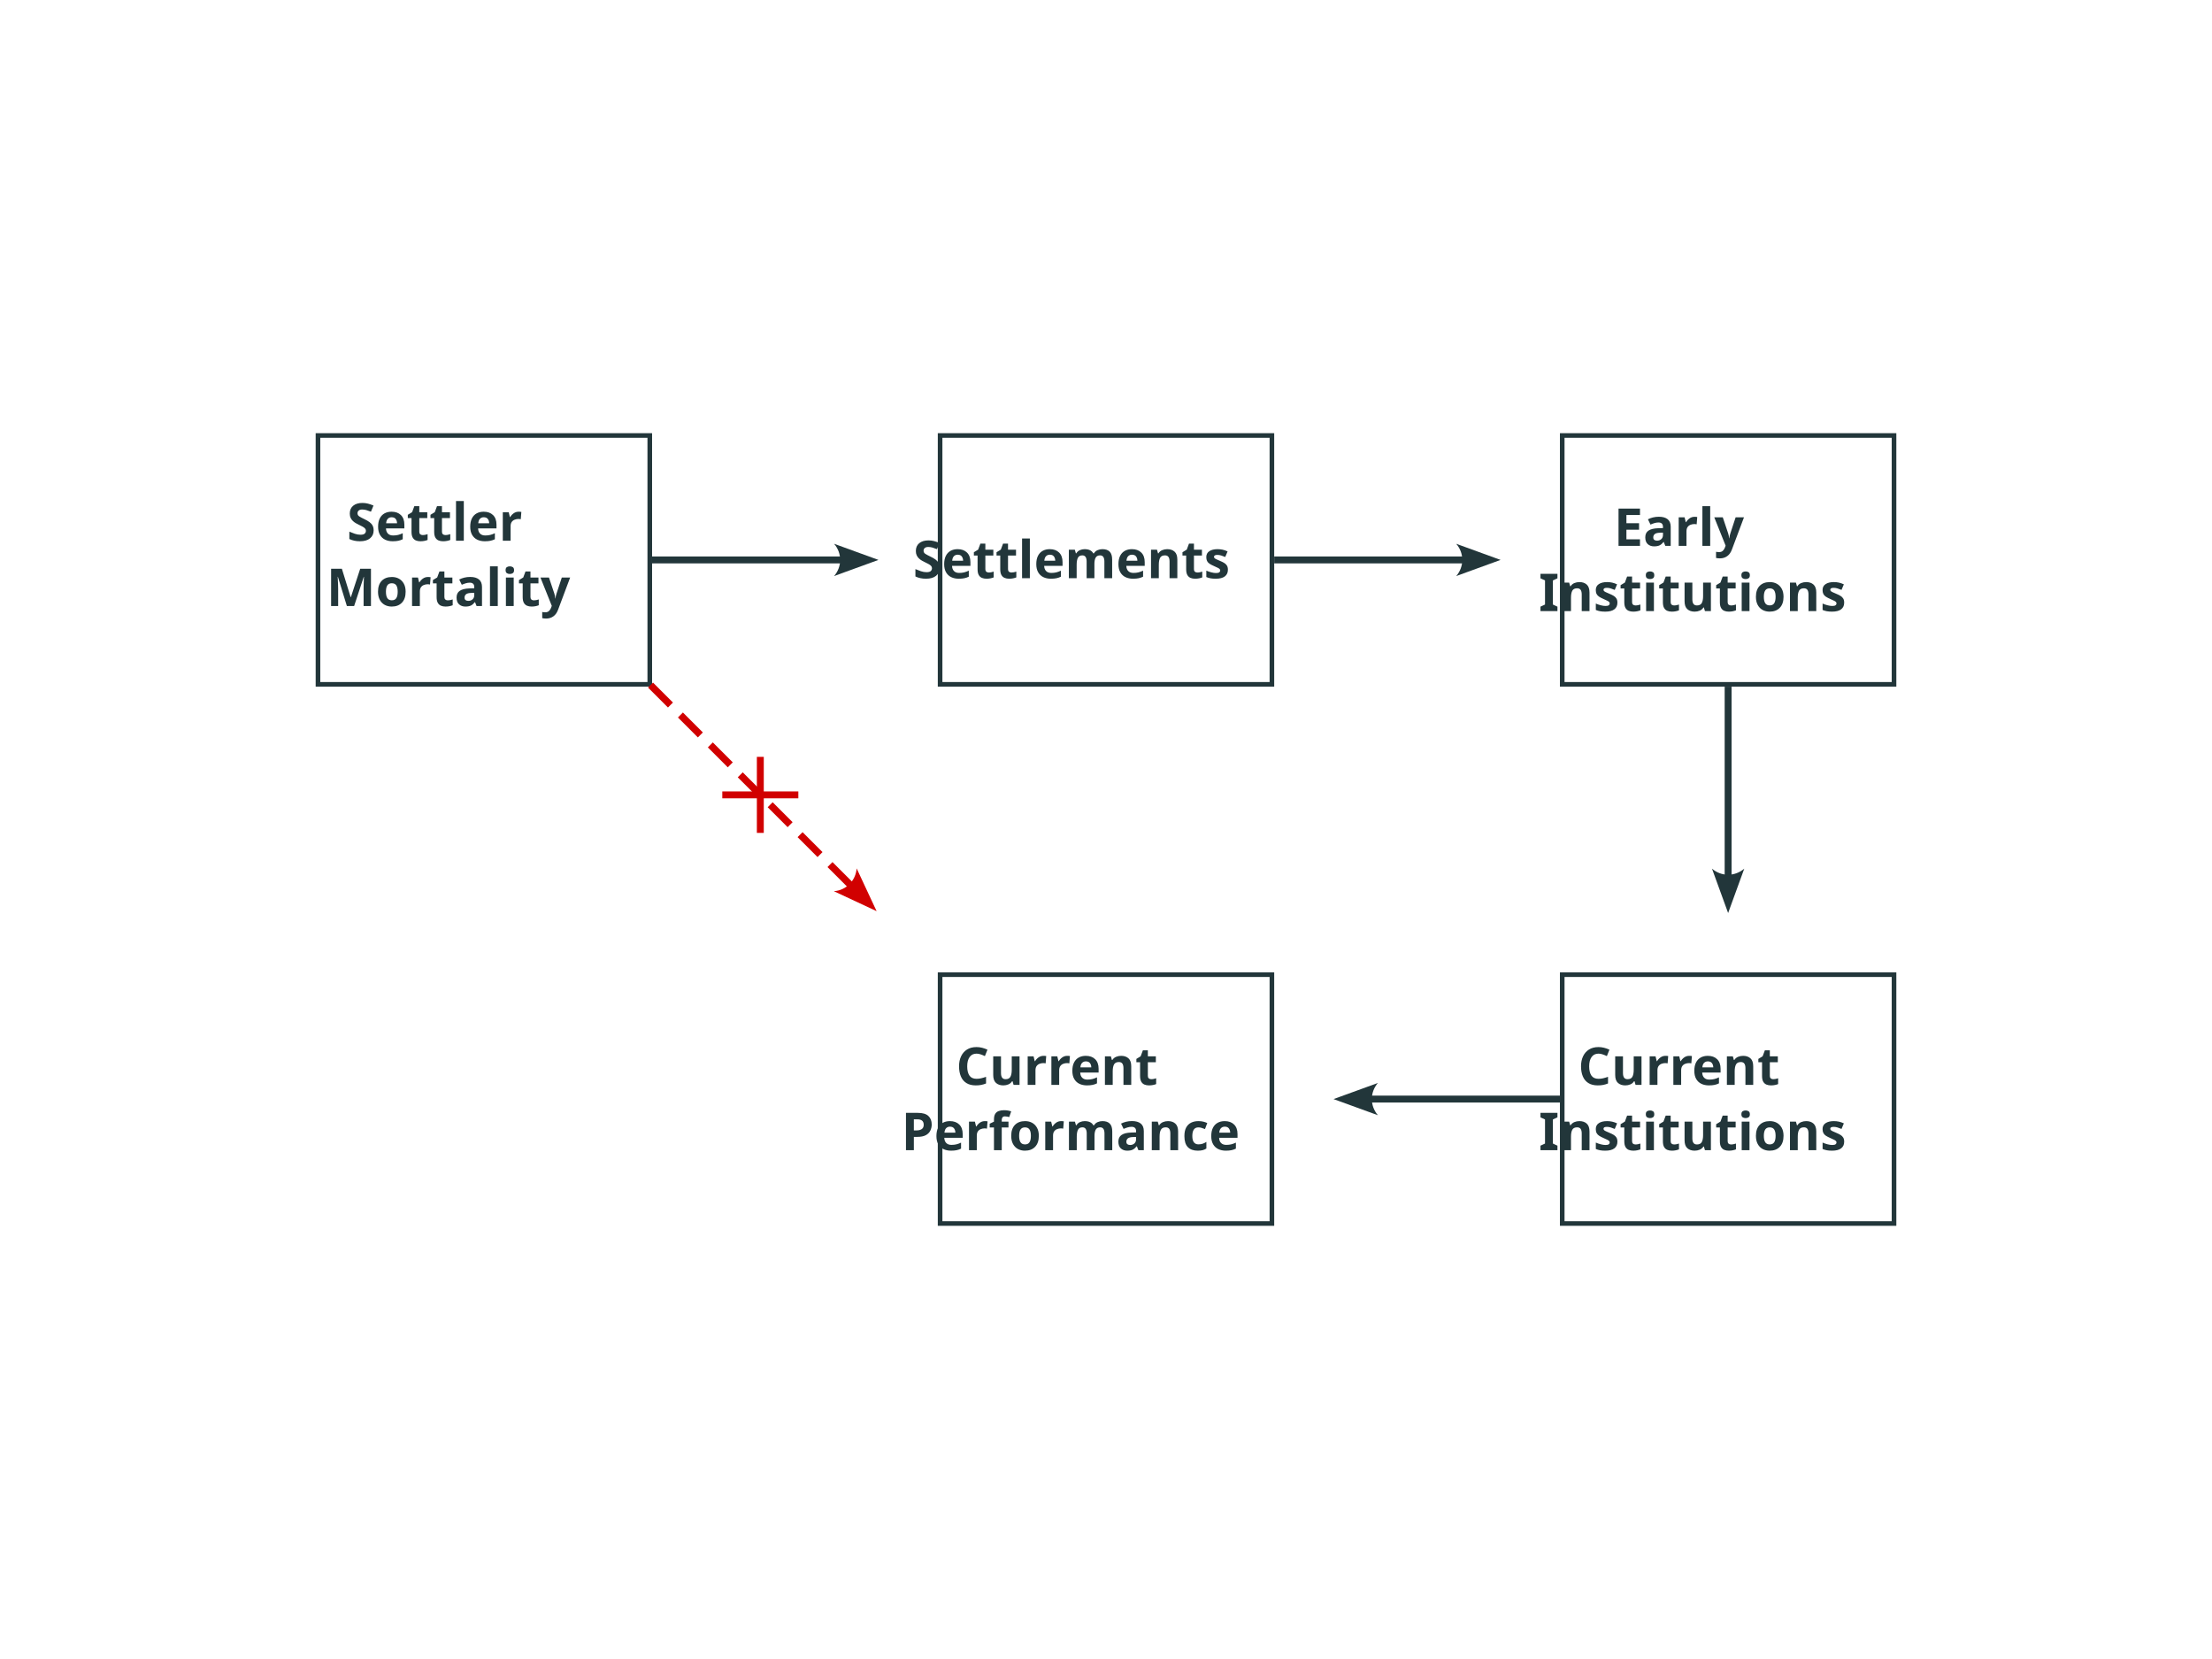
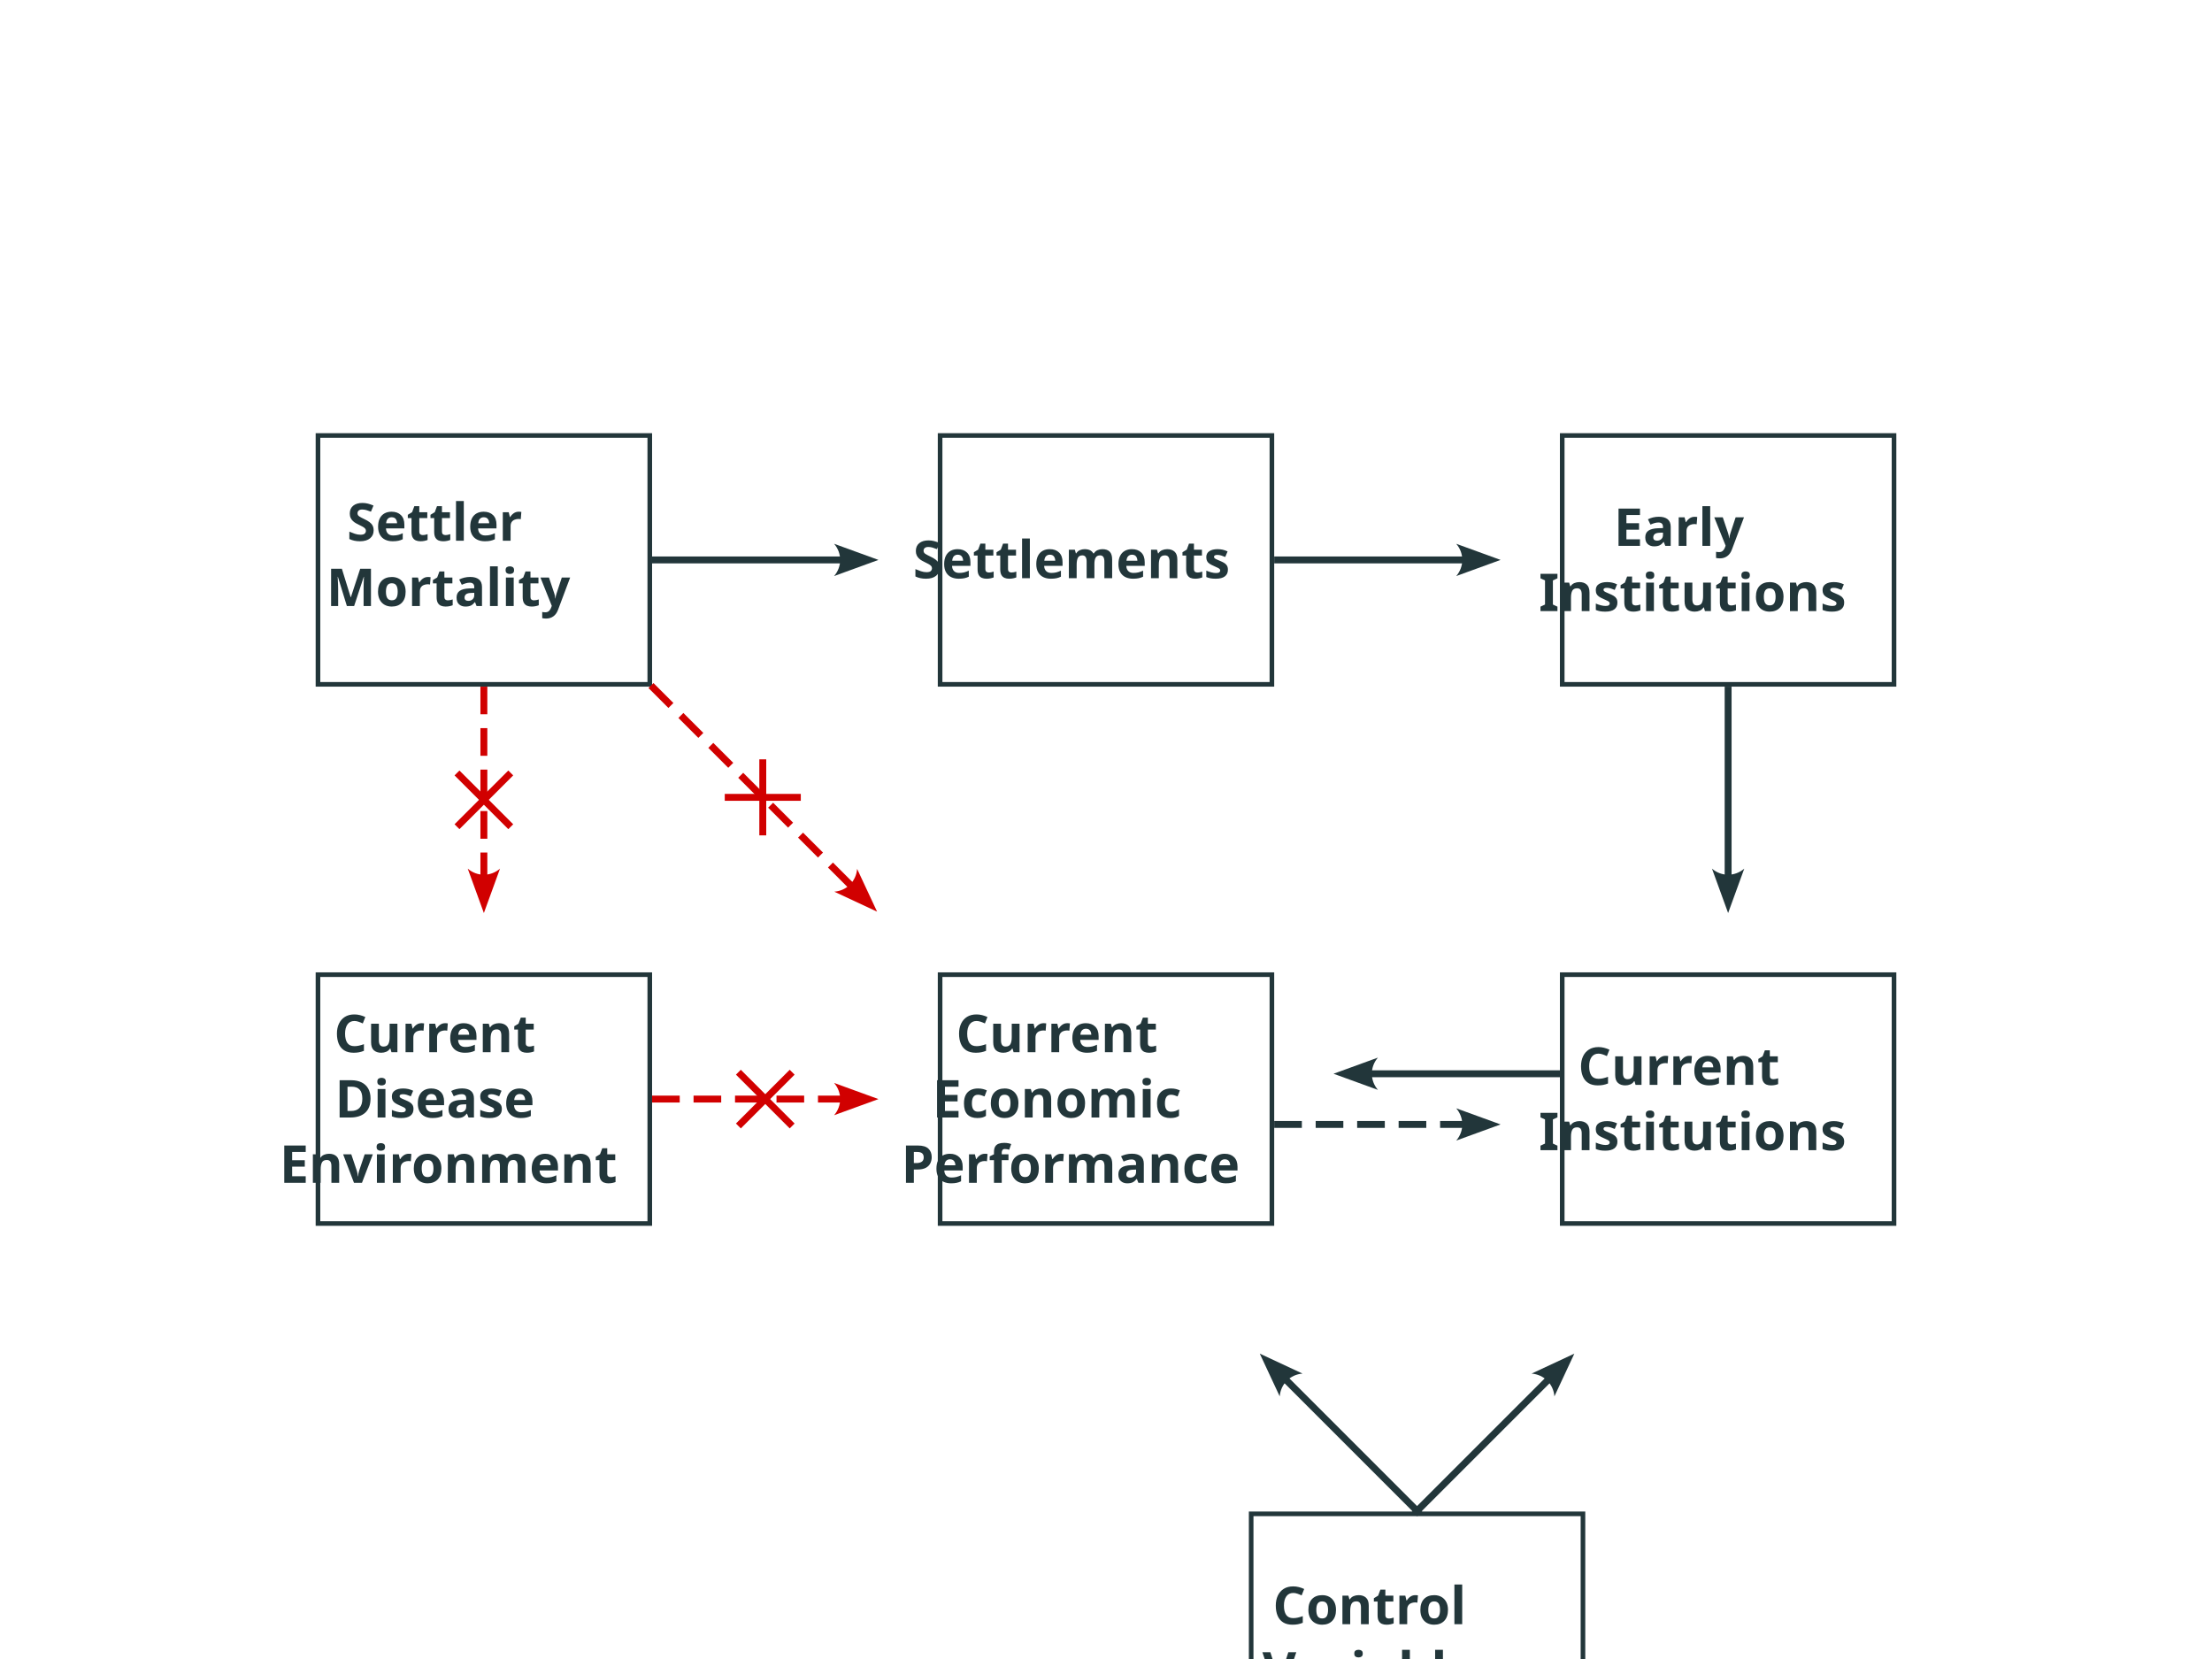
<svg xmlns="http://www.w3.org/2000/svg" width="1920" height="1440" viewBox="0 0 1920 1440" version="1.1" id="svg1">
  <defs id="defs1">
    <marker style="overflow:visible" id="ConcaveTriangle" refX="0" refY="0" orient="auto-start-reverse" markerWidth="5" markerHeight="5" viewBox="0 0 1 1" preserveAspectRatio="xMidYMid" markerUnits="userSpaceOnUse">
      <path transform="scale(0.7)" d="M -2,-4 9,0 -2,4 c 2,-2.33 2,-5.66 0,-8 z" style="fill:context-stroke;fill-rule:evenodd;stroke:none" id="path7" />
    </marker>
    <symbol id="AigaSymbols.svg:RightArrow">
      <path d="M 63,36 41,58 H 26 L 42,42 H 10 V 30 H 42 L 26,14 h 15 z" style="stroke:none" id="path272" />
    </symbol>
    <marker style="overflow:visible" id="ConcaveTriangle-1" refX="0" refY="0" orient="auto-start-reverse" markerWidth="5" markerHeight="5" viewBox="0 0 1 1" preserveAspectRatio="xMidYMid" markerUnits="userSpaceOnUse">
      <path transform="scale(0.7)" d="M -2,-4 9,0 -2,4 c 2,-2.33 2,-5.66 0,-8 z" style="fill:context-stroke;fill-rule:evenodd;stroke:none" id="path7-6" />
    </marker>
    <marker style="overflow:visible" id="ConcaveTriangle-1-83" refX="0" refY="0" orient="auto-start-reverse" markerWidth="5" markerHeight="5" viewBox="0 0 1 1" preserveAspectRatio="xMidYMid" markerUnits="userSpaceOnUse">
      <path transform="scale(0.7)" d="M -2,-4 9,0 -2,4 c 2,-2.33 2,-5.66 0,-8 z" style="fill:context-stroke;fill-rule:evenodd;stroke:none" id="path7-6-7" />
    </marker>
+     <marker style="overflow:visible" id="ConcaveTriangle-1-83-6" refX="0" refY="0" orient="auto-start-reverse" markerWidth="5" markerHeight="5" viewBox="0 0 1 1" preserveAspectRatio="xMidYMid" markerUnits="userSpaceOnUse">
+       <path transform="scale(0.7)" d="M -2,-4 9,0 -2,4 c 2,-2.33 2,-5.66 0,-8 z" style="fill:context-stroke;fill-rule:evenodd;stroke:none" id="path7-6-7-8" />
+     </marker>
+     <marker style="overflow:visible" id="ConcaveTriangle-1-83-9" refX="0" refY="0" orient="auto-start-reverse" markerWidth="5" markerHeight="5" viewBox="0 0 1 1" preserveAspectRatio="xMidYMid" markerUnits="userSpaceOnUse">
+       <path transform="scale(0.7)" d="M -2,-4 9,0 -2,4 c 2,-2.33 2,-5.66 0,-8 z" style="fill:context-stroke;fill-rule:evenodd;stroke:none" id="path7-6-7-2" />
+     </marker>
+     <marker style="overflow:visible" id="ConcaveTriangle-1-4" refX="0" refY="0" orient="auto-start-reverse" markerWidth="5" markerHeight="5" viewBox="0 0 1 1" preserveAspectRatio="xMidYMid" markerUnits="userSpaceOnUse">
+       <path transform="scale(0.7)" d="M -2,-4 9,0 -2,4 c 2,-2.33 2,-5.66 0,-8 z" style="fill:context-stroke;fill-rule:evenodd;stroke:none" id="path7-6-8" />
+     </marker>
    <marker style="overflow:visible" id="ConcaveTriangle-1-83-5" refX="0" refY="0" orient="auto-start-reverse" markerWidth="5" markerHeight="5" viewBox="0 0 1 1" preserveAspectRatio="xMidYMid" markerUnits="userSpaceOnUse">
      <path transform="scale(0.7)" d="M -2,-4 9,0 -2,4 c 2,-2.33 2,-5.66 0,-8 z" style="fill:context-stroke;fill-rule:evenodd;stroke:none" id="path7-6-7-5" />
+     </marker>
+     <marker style="overflow:visible" id="ConcaveTriangle-18" refX="0" refY="0" orient="auto-start-reverse" markerWidth="5" markerHeight="5" viewBox="0 0 1 1" preserveAspectRatio="xMidYMid" markerUnits="userSpaceOnUse">
+       <path transform="scale(0.7)" d="M -2,-4 9,0 -2,4 c 2,-2.33 2,-5.66 0,-8 z" style="fill:context-stroke;fill-rule:evenodd;stroke:none" id="path7-9" />
    </marker>
  </defs>
  <g id="layer1">
    <rect style="fill:none;fill-opacity:1;stroke:#22363a;stroke-width:4;stroke-dasharray:none;stroke-opacity:1" id="rect1-8-1-89" width="288" height="216" x="276" y="378" />
+     <rect style="fill:none;fill-opacity:1;stroke:#22363a;stroke-width:4;stroke-dasharray:none;stroke-opacity:1" id="rect1-8-1-89-2" width="288" height="216" x="276" y="846" />
    <path style="fill:none;fill-opacity:1;stroke:#22363a;stroke-width:6;stroke-linecap:square;stroke-linejoin:round;stroke-dasharray:none;stroke-opacity:1;marker-end:url(#ConcaveTriangle-1-83)" d="M 569,486 H 731" id="path6" />
-     <path style="fill:none;fill-opacity:1;stroke:#d10000;stroke-width:6.12;stroke-linecap:square;stroke-linejoin:round;stroke-dasharray:18.361, 18.361;stroke-dashoffset:0;stroke-opacity:1;marker-end:url(#ConcaveTriangle-1-83-5)" d="M 566.799,596.799 738.621,768.621" id="path6-1" />
+     <path style="fill:none;fill-opacity:1;stroke:#d10000;stroke-width:6;stroke-linecap:square;stroke-linejoin:round;stroke-dasharray:18, 18;stroke-opacity:1;marker-end:url(#ConcaveTriangle-1-83-9);stroke-dashoffset:0" d="M 569,954 H 731" id="path6-5" />
    <rect style="fill:none;fill-opacity:1;stroke:#22363a;stroke-width:4;stroke-dasharray:none;stroke-opacity:1" id="rect1-8-1-89-6" width="288" height="216" x="816" y="846" />
    <rect style="fill:none;fill-opacity:1;stroke:#22363a;stroke-width:4;stroke-dasharray:none;stroke-opacity:1" id="rect1-8-1-89-0" width="288" height="216" x="816" y="378" />
    <rect style="fill:none;fill-opacity:1;stroke:#22363a;stroke-width:4;stroke-dasharray:none;stroke-opacity:1" id="rect1-8-1-89-94" width="288" height="216" x="1356" y="378" />
    <rect style="fill:none;fill-opacity:1;stroke:#22363a;stroke-width:4;stroke-dasharray:none;stroke-opacity:1" id="rect1-8-1-89-1" width="288" height="216" x="1356" y="846" />
    <path style="fill:none;fill-opacity:1;stroke:#22363a;stroke-width:6;stroke-linecap:square;stroke-linejoin:round;stroke-dasharray:none;stroke-opacity:1;marker-end:url(#ConcaveTriangle-1)" d="m 1109,486 h 162" id="path6-6" />
    <path style="fill:none;fill-opacity:1;stroke:#22363a;stroke-width:6;stroke-linecap:square;stroke-linejoin:round;stroke-dasharray:none;stroke-opacity:1;marker-end:url(#ConcaveTriangle-1-83)" d="M 1500,599 V 761" id="path6-6-73" />
-     <path style="fill:none;fill-opacity:1;stroke:#22363a;stroke-width:6;stroke-linecap:square;stroke-linejoin:round;stroke-dasharray:none;stroke-opacity:1;marker-start:url(#ConcaveTriangle)" d="m 1189,954 h 162" id="path6-6-4" />
    <text xml:space="preserve" style="font-style:normal;font-variant:normal;font-weight:bold;font-stretch:normal;font-size:45.333px;font-family:'CMU Sans Serif';-inkscape-font-specification:'CMU Sans Serif Bold';text-align:start;writing-mode:lr-tb;direction:ltr;text-anchor:start;fill:#22363a;fill-opacity:1;stroke-width:0.267;stroke-linecap:square;stroke-linejoin:round" x="418.572" y="469.365" id="text1">
      <tspan id="tspan1" x="418.572" y="469.365" style="font-style:normal;font-variant:normal;font-weight:bold;font-stretch:normal;font-size:45.333px;font-family:'CMU Sans Serif';-inkscape-font-specification:'CMU Sans Serif Bold';text-align:center;text-anchor:middle">Settler</tspan>
      <tspan x="418.572" y="526.032" style="font-style:normal;font-variant:normal;font-weight:bold;font-stretch:normal;font-size:45.333px;font-family:'CMU Sans Serif';-inkscape-font-specification:'CMU Sans Serif Bold';text-align:center;text-anchor:middle" id="tspan3">Mortality</tspan>
    </text>
    <text xml:space="preserve" style="font-style:normal;font-variant:normal;font-weight:bold;font-stretch:normal;font-size:45.333px;font-family:'CMU Sans Serif';-inkscape-font-specification:'CMU Sans Serif Bold';text-align:start;writing-mode:lr-tb;direction:ltr;text-anchor:start;fill:#22363a;fill-opacity:1;stroke-width:0.267;stroke-linecap:square;stroke-linejoin:round" x="959.48" y="501.871" id="text1-8">
      <tspan id="tspan1-2" x="959.48" y="501.871" style="font-style:normal;font-variant:normal;font-weight:bold;font-stretch:normal;font-size:45.333px;font-family:'CMU Sans Serif';-inkscape-font-specification:'CMU Sans Serif Bold';text-align:center;text-anchor:middle">Settlements</tspan>
    </text>
    <text xml:space="preserve" style="font-style:normal;font-variant:normal;font-weight:bold;font-stretch:normal;font-size:45.333px;font-family:'CMU Sans Serif';-inkscape-font-specification:'CMU Sans Serif Bold';text-align:start;writing-mode:lr-tb;direction:ltr;text-anchor:start;fill:#22363a;fill-opacity:1;stroke-width:0.267;stroke-linecap:square;stroke-linejoin:round" x="1498.528" y="473.781" id="text1-7">
      <tspan id="tspan1-1" x="1498.528" y="473.781" style="font-style:normal;font-variant:normal;font-weight:bold;font-stretch:normal;font-size:45.333px;font-family:'CMU Sans Serif';-inkscape-font-specification:'CMU Sans Serif Bold';text-align:center;text-anchor:middle">Early</tspan>
      <tspan x="1498.528" y="530.448" style="font-style:normal;font-variant:normal;font-weight:bold;font-stretch:normal;font-size:45.333px;font-family:'CMU Sans Serif';-inkscape-font-specification:'CMU Sans Serif Bold';text-align:center;text-anchor:middle" id="tspan4">Institutions</tspan>
    </text>
    <text xml:space="preserve" style="font-style:normal;font-variant:normal;font-weight:bold;font-stretch:normal;font-size:45.333px;font-family:'CMU Sans Serif';-inkscape-font-specification:'CMU Sans Serif Bold';text-align:center;writing-mode:lr-tb;direction:ltr;text-anchor:middle;fill:#22363a;fill-opacity:1;stroke-width:0.267;stroke-linecap:square;stroke-linejoin:round" x="1498.528" y="941.659" id="text1-6">
      <tspan id="tspan1-14" x="1498.528" y="941.659">Current</tspan>
      <tspan x="1498.528" y="998.326" id="tspan2">Institutions</tspan>
    </text>
-     <text xml:space="preserve" style="font-style:normal;font-variant:normal;font-weight:bold;font-stretch:normal;font-size:45.333px;font-family:'CMU Sans Serif';-inkscape-font-specification:'CMU Sans Serif Bold';text-align:center;writing-mode:lr-tb;direction:ltr;text-anchor:middle;fill:#22363a;fill-opacity:1;stroke-width:0.267;stroke-linecap:square;stroke-linejoin:round" x="958.661" y="941.659" id="text1-1">
-       <tspan id="tspan1-6" x="958.661" y="941.659">Current</tspan>
-       <tspan x="958.661" y="998.326" id="tspan5">Performance</tspan>
+     <text xml:space="preserve" style="font-style:normal;font-variant:normal;font-weight:bold;font-stretch:normal;font-size:45.333px;font-family:'CMU Sans Serif';-inkscape-font-specification:'CMU Sans Serif Bold';text-align:center;writing-mode:lr-tb;direction:ltr;text-anchor:middle;fill:#22363a;fill-opacity:1;stroke-width:0.267;stroke-linecap:square;stroke-linejoin:round" x="958.661" y="913.326" id="text1-1">
+       <tspan id="tspan1-6" x="958.661" y="913.326">Current</tspan>
+       <tspan x="958.661" y="969.993" id="tspan6">Economic</tspan>
+       <tspan x="958.661" y="1026.659" id="tspan5">Performance</tspan>
    </text>
-     <path style="fill:#22363a;stroke:#d10000;stroke-width:6;stroke-linecap:square;stroke-linejoin:round;stroke-dasharray:none;stroke-dashoffset:0;stroke-opacity:1" d="m 629.953,689.953 h 60" id="path1" />
-     <path style="fill:#22363a;stroke:#d10000;stroke-width:6;stroke-linecap:square;stroke-linejoin:round;stroke-dasharray:none;stroke-dashoffset:0;stroke-opacity:1" d="m 659.953,659.953 v 60" id="path1-6" />
+     <path style="fill:none;fill-opacity:1;stroke:#d10000;stroke-width:6;stroke-linecap:square;stroke-linejoin:round;stroke-dasharray:18, 18;stroke-opacity:1;marker-end:url(#ConcaveTriangle-1-83-6);stroke-dashoffset:0" d="M 420,599 V 761" id="path6-6-73-6" />
+     <text xml:space="preserve" style="font-style:normal;font-variant:normal;font-weight:bold;font-stretch:normal;font-size:45.333px;font-family:'CMU Sans Serif';-inkscape-font-specification:'CMU Sans Serif Bold';text-align:start;writing-mode:lr-tb;direction:ltr;text-anchor:start;fill:#22363a;fill-opacity:1;stroke-width:0.267;stroke-linecap:square;stroke-linejoin:round" x="418.661" y="913.326" id="text1-3">
+       <tspan x="418.661" y="913.326" style="font-style:normal;font-variant:normal;font-weight:bold;font-stretch:normal;font-size:45.333px;font-family:'CMU Sans Serif';-inkscape-font-specification:'CMU Sans Serif Bold';text-align:center;text-anchor:middle;fill:#22363a;fill-opacity:1" id="tspan3-4">Current</tspan>
+       <tspan x="418.661" y="969.993" style="font-style:normal;font-variant:normal;font-weight:bold;font-stretch:normal;font-size:45.333px;font-family:'CMU Sans Serif';-inkscape-font-specification:'CMU Sans Serif Bold';text-align:center;text-anchor:middle;fill:#22363a;fill-opacity:1" id="tspan7">Disease</tspan>
+       <tspan x="418.661" y="1026.659" style="font-style:normal;font-variant:normal;font-weight:bold;font-stretch:normal;font-size:45.333px;font-family:'CMU Sans Serif';-inkscape-font-specification:'CMU Sans Serif Bold';text-align:center;text-anchor:middle;fill:#22363a;fill-opacity:1" id="tspan8">Environment</tspan>
+     </text>
+     <g id="g1">
+       <path style="fill:none;fill-opacity:1;stroke:#22363a;stroke-width:6;stroke-linecap:square;stroke-linejoin:round;stroke-dasharray:none;stroke-opacity:1;marker-start:url(#ConcaveTriangle)" d="m 1189,932 h 162" id="path6-6-4" />
+       <path style="fill:none;fill-opacity:1;stroke:#22363a;stroke-width:6;stroke-linecap:square;stroke-linejoin:round;stroke-dasharray:18, 18;stroke-dashoffset:0;stroke-opacity:1;marker-end:url(#ConcaveTriangle-1-4)" d="m 1109,976 h 162" id="path6-6-45" />
+     </g>
+     <path style="fill:none;fill-opacity:1;stroke:#d10000;stroke-width:6.12;stroke-linecap:square;stroke-linejoin:round;stroke-dasharray:18.361, 18.361;stroke-dashoffset:0;stroke-opacity:1;marker-end:url(#ConcaveTriangle-1-83-5)" d="M 567.203,597.203 739.024,769.024" id="path6-1" />
+     <path style="fill:#22363a;stroke:#d10000;stroke-width:6;stroke-linecap:square;stroke-linejoin:round;stroke-dasharray:none;stroke-dashoffset:0;stroke-opacity:1" d="m 632.086,692.086 h 60" id="path1" />
+     <path style="fill:#22363a;stroke:#d10000;stroke-width:6;stroke-linecap:square;stroke-linejoin:round;stroke-dasharray:none;stroke-dashoffset:0;stroke-opacity:1" d="m 662.086,662.086 v 60" id="path1-6" />
+     <path style="fill:#22363a;stroke:#d10000;stroke-width:6;stroke-linecap:square;stroke-linejoin:round;stroke-dasharray:none;stroke-dashoffset:0;stroke-opacity:1" d="m 398.787,673.037 42.426,42.426" id="path1-61" />
+     <path style="fill:#22363a;stroke:#d10000;stroke-width:6;stroke-linecap:square;stroke-linejoin:round;stroke-dasharray:none;stroke-dashoffset:0;stroke-opacity:1" d="m 441.213,673.037 -42.426,42.426" id="path1-6-4" />
+     <path style="fill:#22363a;stroke:#d10000;stroke-width:6;stroke-linecap:square;stroke-linejoin:round;stroke-dasharray:none;stroke-dashoffset:0;stroke-opacity:1" d="m 643.037,932.787 42.426,42.426" id="path1-61-1" />
+     <path style="fill:#22363a;stroke:#d10000;stroke-width:6;stroke-linecap:square;stroke-linejoin:round;stroke-dasharray:none;stroke-dashoffset:0;stroke-opacity:1" d="m 685.463,932.787 -42.426,42.426" id="path1-6-4-8" />
+     <rect style="fill:none;fill-opacity:1;stroke:#22363a;stroke-width:4;stroke-dasharray:none;stroke-opacity:1" id="rect1-8-1-89-1-7" width="288" height="216" x="1086" y="1314" />
+     <text xml:space="preserve" style="font-style:normal;font-variant:normal;font-weight:bold;font-stretch:normal;font-size:45.333px;font-family:'CMU Sans Serif';-inkscape-font-specification:'CMU Sans Serif Bold';text-align:center;writing-mode:lr-tb;direction:ltr;text-anchor:middle;fill:#22363a;fill-opacity:1;stroke-width:0.267;stroke-linecap:square;stroke-linejoin:round" x="1229.978" y="1409.781" id="text1-1-7">
+       <tspan x="1229.978" y="1409.781" id="tspan5-4">Control</tspan>
+       <tspan x="1229.978" y="1466.448" id="tspan14">Variables</tspan>
+     </text>
+     <path style="fill:none;fill-opacity:1;stroke:#22363a;stroke-width:6;stroke-linecap:square;stroke-linejoin:round;stroke-dasharray:none;stroke-opacity:1;marker-start:url(#ConcaveTriangle)" d="m 1115.74,1197.206 114.551,114.551" id="path6-6-73-5" />
+     <path style="fill:none;fill-opacity:1;stroke:#22363a;stroke-width:6;stroke-linecap:square;stroke-linejoin:round;stroke-dasharray:none;stroke-opacity:1;marker-start:url(#ConcaveTriangle-18)" d="m 1344.26,1197.206 -114.551,114.551" id="path6-6-73-5-9" />
  </g>
</svg>
